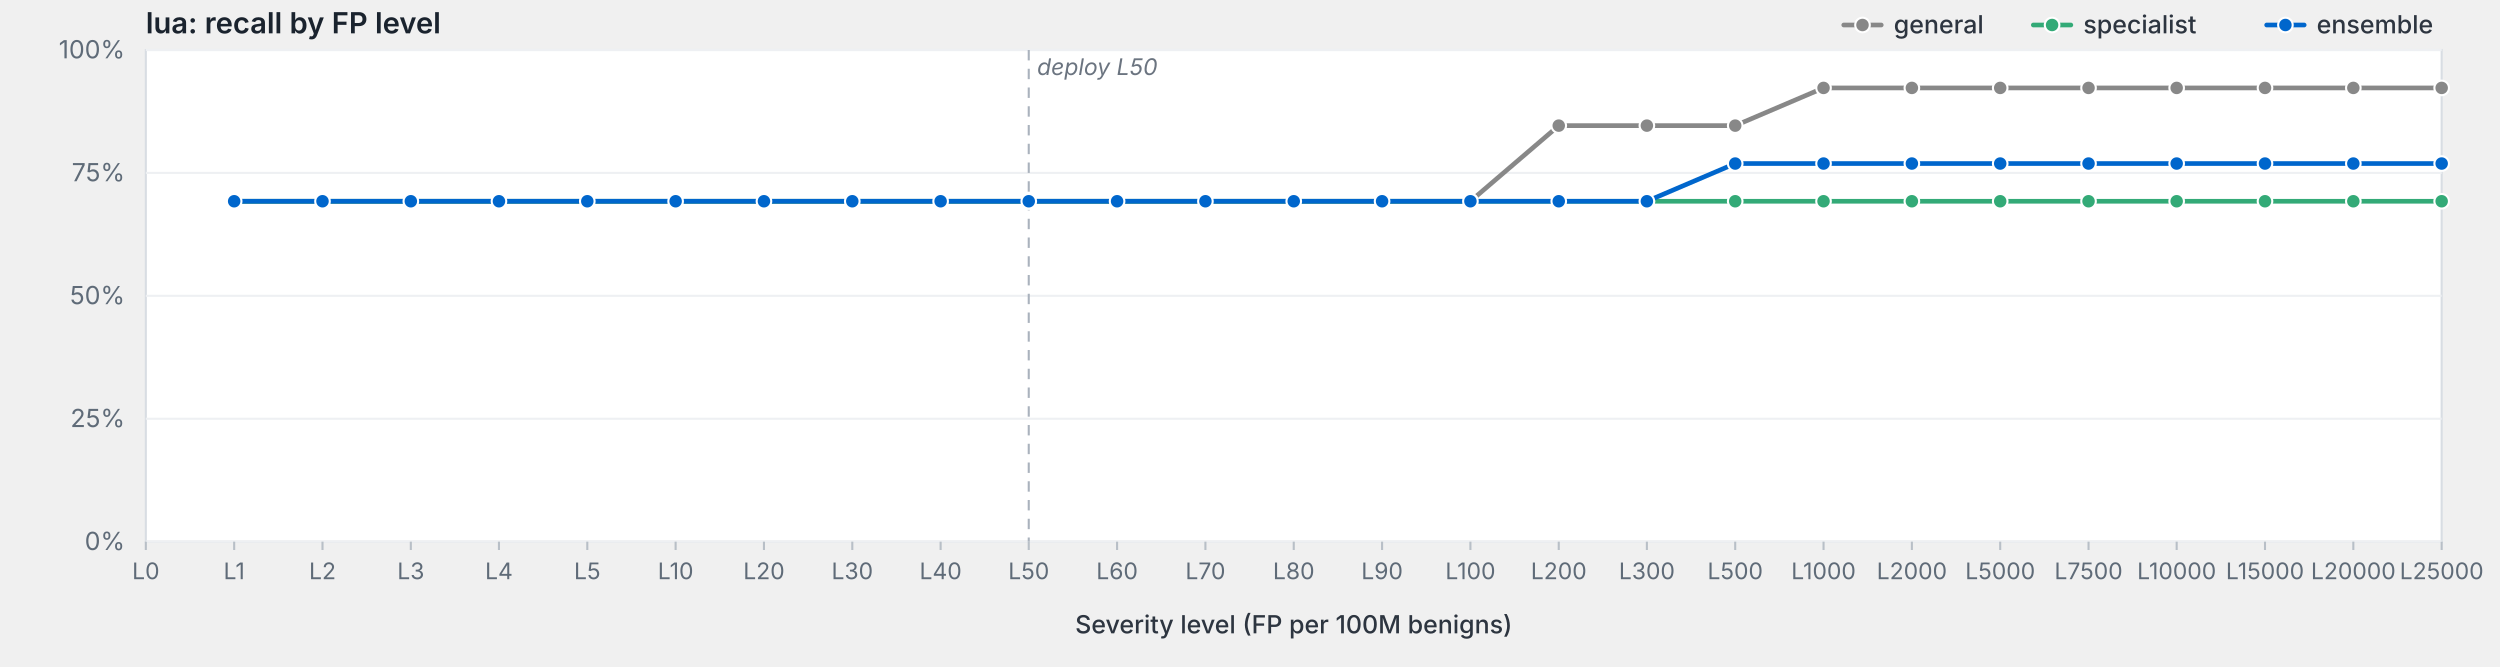
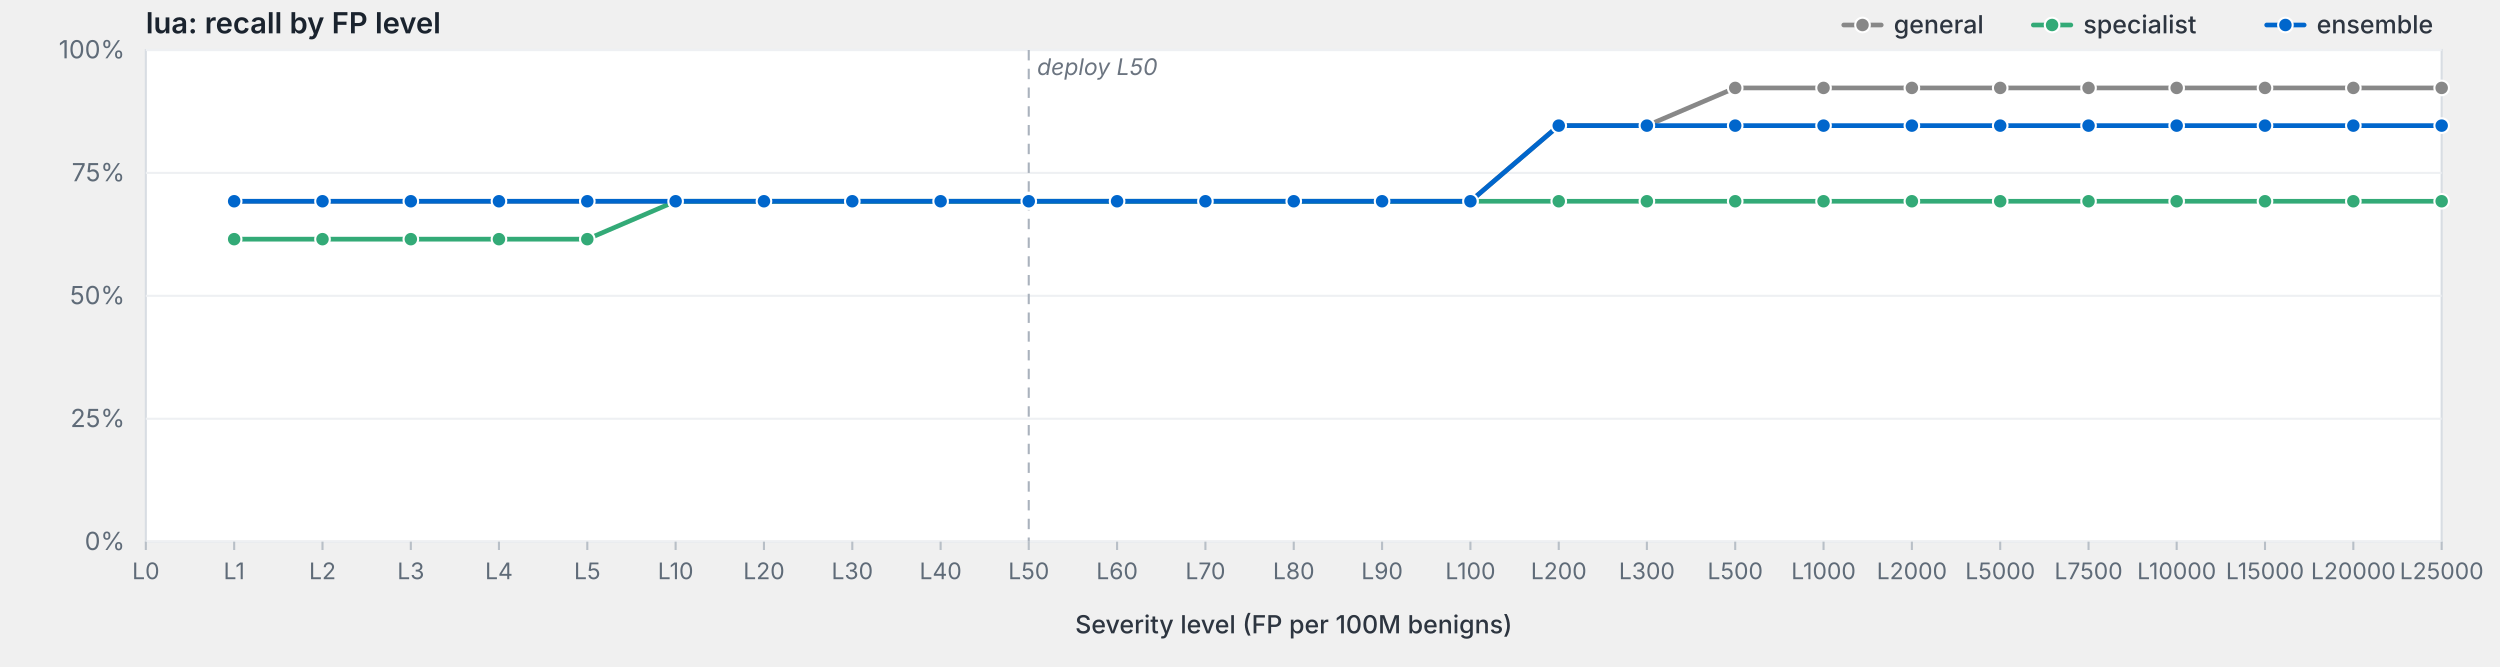
<svg xmlns="http://www.w3.org/2000/svg" viewBox="0 0 1200 320" width="1200" height="320" preserveAspectRatio="xMidYMid meet" role="img" aria-label="lua: recall by FP level">
  <style>svg { background: #fdfdfd; }.frame { fill: #fff; stroke: #d8dde3; stroke-width: 1; }.grid { stroke: #eef0f3; stroke-width: 1; }.tick { stroke: #b8bfc7; stroke-width: 1; }.axis-label { fill: #5f6b78; font-family: -apple-system, BlinkMacSystemFont, "Segoe UI", system-ui, sans-serif; font-size: 12px; }.x-label { fill: #5f6b78; font-family: -apple-system, BlinkMacSystemFont, "Segoe UI", system-ui, sans-serif; font-size: 11px; }.axis-title { fill: #2d3540; font-family: -apple-system, BlinkMacSystemFont, "Segoe UI", system-ui, sans-serif; font-size: 12px; font-weight: 500; }.title { fill: #1a232e; font-family: -apple-system, BlinkMacSystemFont, "Segoe UI", system-ui, sans-serif; font-size: 14px; font-weight: 600; }.deploy-marker { stroke: #aab2bd; stroke-width: 1; stroke-dasharray: 5,4; }.deploy-label { fill: #6b7480; font-family: -apple-system, BlinkMacSystemFont, "Segoe UI", system-ui, sans-serif; font-size: 11px; font-style: italic; }.curve { fill: none; stroke-width: 2.25; stroke-linejoin: round; stroke-linecap: round; }.marker { stroke: #fff; stroke-width: 1; }.legend-text { fill: #2d3540; font-family: -apple-system, BlinkMacSystemFont, "Segoe UI", system-ui, sans-serif; font-size: 12px; font-weight: 500; }</style>
  <text class="title" x="70" y="16">lua: recall by FP level</text>
  <rect class="frame" x="70" y="24" width="1102" height="236" />
  <line class="grid" x1="70" y1="260.0" x2="1172" y2="260.0" />
  <text class="axis-label" x="60" y="264.0" text-anchor="end">0%</text>
  <line class="grid" x1="70" y1="201.0" x2="1172" y2="201.0" />
  <text class="axis-label" x="60" y="205.0" text-anchor="end">25%</text>
  <line class="grid" x1="70" y1="142.0" x2="1172" y2="142.0" />
  <text class="axis-label" x="60" y="146.0" text-anchor="end">50%</text>
  <line class="grid" x1="70" y1="83.0" x2="1172" y2="83.0" />
  <text class="axis-label" x="60" y="87.0" text-anchor="end">75%</text>
  <line class="grid" x1="70" y1="24.0" x2="1172" y2="24.0" />
  <text class="axis-label" x="60" y="28.0" text-anchor="end">100%</text>
  <line class="deploy-marker" x1="493.8" y1="24" x2="493.8" y2="260" />
  <text class="deploy-label" x="497.8" y="36" text-anchor="start">deploy L50</text>
  <line class="tick" x1="70.0" y1="260" x2="70.0" y2="264" />
  <text class="x-label" x="70.0" y="278" text-anchor="middle">L0</text>
  <line class="tick" x1="112.4" y1="260" x2="112.4" y2="264" />
  <text class="x-label" x="112.4" y="278" text-anchor="middle">L1</text>
  <line class="tick" x1="154.8" y1="260" x2="154.8" y2="264" />
  <text class="x-label" x="154.8" y="278" text-anchor="middle">L2</text>
  <line class="tick" x1="197.2" y1="260" x2="197.2" y2="264" />
  <text class="x-label" x="197.2" y="278" text-anchor="middle">L3</text>
  <line class="tick" x1="239.5" y1="260" x2="239.5" y2="264" />
  <text class="x-label" x="239.5" y="278" text-anchor="middle">L4</text>
  <line class="tick" x1="281.9" y1="260" x2="281.9" y2="264" />
  <text class="x-label" x="281.9" y="278" text-anchor="middle">L5</text>
  <line class="tick" x1="324.3" y1="260" x2="324.3" y2="264" />
  <text class="x-label" x="324.3" y="278" text-anchor="middle">L10</text>
  <line class="tick" x1="366.7" y1="260" x2="366.7" y2="264" />
  <text class="x-label" x="366.7" y="278" text-anchor="middle">L20</text>
  <line class="tick" x1="409.1" y1="260" x2="409.1" y2="264" />
  <text class="x-label" x="409.1" y="278" text-anchor="middle">L30</text>
  <line class="tick" x1="451.5" y1="260" x2="451.5" y2="264" />
  <text class="x-label" x="451.5" y="278" text-anchor="middle">L40</text>
  <line class="tick" x1="493.8" y1="260" x2="493.8" y2="264" />
  <text class="x-label" x="493.8" y="278" text-anchor="middle">L50</text>
  <line class="tick" x1="536.2" y1="260" x2="536.2" y2="264" />
  <text class="x-label" x="536.2" y="278" text-anchor="middle">L60</text>
  <line class="tick" x1="578.6" y1="260" x2="578.6" y2="264" />
  <text class="x-label" x="578.6" y="278" text-anchor="middle">L70</text>
  <line class="tick" x1="621.0" y1="260" x2="621.0" y2="264" />
  <text class="x-label" x="621.0" y="278" text-anchor="middle">L80</text>
  <line class="tick" x1="663.4" y1="260" x2="663.4" y2="264" />
  <text class="x-label" x="663.4" y="278" text-anchor="middle">L90</text>
  <line class="tick" x1="705.8" y1="260" x2="705.8" y2="264" />
  <text class="x-label" x="705.8" y="278" text-anchor="middle">L100</text>
  <line class="tick" x1="748.2" y1="260" x2="748.2" y2="264" />
  <text class="x-label" x="748.2" y="278" text-anchor="middle">L200</text>
  <line class="tick" x1="790.5" y1="260" x2="790.5" y2="264" />
  <text class="x-label" x="790.5" y="278" text-anchor="middle">L300</text>
  <line class="tick" x1="832.9" y1="260" x2="832.9" y2="264" />
  <text class="x-label" x="832.9" y="278" text-anchor="middle">L500</text>
  <line class="tick" x1="875.3" y1="260" x2="875.3" y2="264" />
  <text class="x-label" x="875.3" y="278" text-anchor="middle">L1000</text>
  <line class="tick" x1="917.7" y1="260" x2="917.7" y2="264" />
  <text class="x-label" x="917.7" y="278" text-anchor="middle">L2000</text>
  <line class="tick" x1="960.1" y1="260" x2="960.1" y2="264" />
  <text class="x-label" x="960.1" y="278" text-anchor="middle">L5000</text>
  <line class="tick" x1="1002.5" y1="260" x2="1002.5" y2="264" />
  <text class="x-label" x="1002.5" y="278" text-anchor="middle">L7500</text>
  <line class="tick" x1="1044.8" y1="260" x2="1044.8" y2="264" />
  <text class="x-label" x="1044.8" y="278" text-anchor="middle">L10000</text>
  <line class="tick" x1="1087.2" y1="260" x2="1087.2" y2="264" />
  <text class="x-label" x="1087.2" y="278" text-anchor="middle">L15000</text>
  <line class="tick" x1="1129.6" y1="260" x2="1129.6" y2="264" />
  <text class="x-label" x="1129.6" y="278" text-anchor="middle">L20000</text>
  <line class="tick" x1="1172.0" y1="260" x2="1172.0" y2="264" />
  <text class="x-label" x="1172.0" y="278" text-anchor="middle">L25000</text>
  <text class="axis-title" x="621.0" y="304" text-anchor="middle">Severity level (FP per 100M benigns)</text>
-   <path class="curve" d="M112.4,96.6 L154.8,96.6 L197.2,96.6 L239.5,96.6 L281.9,96.6 L324.3,96.6 L366.7,96.6 L409.1,96.6 L451.5,96.6 L493.8,96.6 L536.2,96.6 L578.6,96.6 L621.0,96.6 L663.4,96.6 L705.8,96.6 L748.2,60.3 L790.5,60.3 L832.9,60.3 L875.3,42.2 L917.7,42.2 L960.1,42.2 L1002.5,42.2 L1044.8,42.2 L1087.2,42.2 L1129.6,42.2 L1172.0,42.2" stroke="#888" />
+   <path class="curve" d="M112.4,96.6 L154.8,96.6 L197.2,96.6 L239.5,96.6 L281.9,96.6 L324.3,96.6 L366.7,96.6 L409.1,96.6 L451.5,96.6 L493.8,96.6 L536.2,96.6 L578.6,96.6 L621.0,96.6 L663.4,96.6 L705.8,96.6 L748.2,60.3 L790.5,60.3 L832.9,42.2 L875.3,42.2 L917.7,42.2 L960.1,42.2 L1002.5,42.2 L1044.8,42.2 L1087.2,42.2 L1129.6,42.2 L1172.0,42.2" stroke="#888" />
  <circle class="marker" cx="112.4" cy="96.6" r="3.5" fill="#888" />
  <circle class="marker" cx="154.8" cy="96.6" r="3.5" fill="#888" />
  <circle class="marker" cx="197.2" cy="96.6" r="3.5" fill="#888" />
  <circle class="marker" cx="239.5" cy="96.6" r="3.5" fill="#888" />
  <circle class="marker" cx="281.9" cy="96.6" r="3.5" fill="#888" />
  <circle class="marker" cx="324.3" cy="96.6" r="3.5" fill="#888" />
  <circle class="marker" cx="366.7" cy="96.6" r="3.5" fill="#888" />
  <circle class="marker" cx="409.1" cy="96.6" r="3.5" fill="#888" />
  <circle class="marker" cx="451.5" cy="96.6" r="3.5" fill="#888" />
  <circle class="marker" cx="493.8" cy="96.6" r="3.5" fill="#888" />
  <circle class="marker" cx="536.2" cy="96.6" r="3.5" fill="#888" />
  <circle class="marker" cx="578.6" cy="96.6" r="3.5" fill="#888" />
  <circle class="marker" cx="621.0" cy="96.6" r="3.5" fill="#888" />
  <circle class="marker" cx="663.4" cy="96.6" r="3.5" fill="#888" />
  <circle class="marker" cx="705.8" cy="96.6" r="3.5" fill="#888" />
  <circle class="marker" cx="748.2" cy="60.3" r="3.5" fill="#888" />
  <circle class="marker" cx="790.5" cy="60.3" r="3.5" fill="#888" />
-   <circle class="marker" cx="832.9" cy="60.3" r="3.5" fill="#888" />
+   <circle class="marker" cx="832.9" cy="42.2" r="3.5" fill="#888" />
  <circle class="marker" cx="875.3" cy="42.2" r="3.5" fill="#888" />
  <circle class="marker" cx="917.7" cy="42.2" r="3.5" fill="#888" />
  <circle class="marker" cx="960.1" cy="42.2" r="3.5" fill="#888" />
  <circle class="marker" cx="1002.5" cy="42.2" r="3.5" fill="#888" />
  <circle class="marker" cx="1044.8" cy="42.2" r="3.5" fill="#888" />
  <circle class="marker" cx="1087.2" cy="42.2" r="3.5" fill="#888" />
  <circle class="marker" cx="1129.6" cy="42.2" r="3.5" fill="#888" />
  <circle class="marker" cx="1172.0" cy="42.2" r="3.5" fill="#888" />
-   <path class="curve" d="M112.4,96.6 L154.8,96.6 L197.2,96.6 L239.5,96.6 L281.9,96.6 L324.3,96.6 L366.7,96.6 L409.1,96.6 L451.5,96.6 L493.8,96.6 L536.2,96.6 L578.6,96.6 L621.0,96.6 L663.4,96.6 L705.8,96.6 L748.2,96.6 L790.5,96.6 L832.9,96.6 L875.3,96.6 L917.7,96.6 L960.1,96.6 L1002.5,96.6 L1044.8,96.6 L1087.2,96.6 L1129.6,96.6 L1172.0,96.6" stroke="#3a7" />
-   <circle class="marker" cx="112.4" cy="96.6" r="3.5" fill="#3a7" />
-   <circle class="marker" cx="154.8" cy="96.6" r="3.5" fill="#3a7" />
-   <circle class="marker" cx="197.2" cy="96.6" r="3.5" fill="#3a7" />
-   <circle class="marker" cx="239.5" cy="96.6" r="3.5" fill="#3a7" />
-   <circle class="marker" cx="281.9" cy="96.6" r="3.5" fill="#3a7" />
+   <path class="curve" d="M112.4,114.8 L154.8,114.8 L197.2,114.8 L239.5,114.8 L281.9,114.8 L324.3,96.6 L366.7,96.6 L409.1,96.6 L451.5,96.6 L493.8,96.6 L536.2,96.6 L578.6,96.6 L621.0,96.6 L663.4,96.6 L705.8,96.6 L748.2,96.6 L790.5,96.6 L832.9,96.6 L875.3,96.6 L917.7,96.6 L960.1,96.6 L1002.5,96.6 L1044.8,96.6 L1087.2,96.6 L1129.6,96.6 L1172.0,96.6" stroke="#3a7" />
+   <circle class="marker" cx="112.4" cy="114.8" r="3.5" fill="#3a7" />
+   <circle class="marker" cx="154.8" cy="114.8" r="3.5" fill="#3a7" />
+   <circle class="marker" cx="197.2" cy="114.8" r="3.5" fill="#3a7" />
+   <circle class="marker" cx="239.5" cy="114.8" r="3.5" fill="#3a7" />
+   <circle class="marker" cx="281.9" cy="114.8" r="3.5" fill="#3a7" />
  <circle class="marker" cx="324.3" cy="96.6" r="3.5" fill="#3a7" />
  <circle class="marker" cx="366.7" cy="96.6" r="3.5" fill="#3a7" />
  <circle class="marker" cx="409.1" cy="96.6" r="3.5" fill="#3a7" />
  <circle class="marker" cx="451.5" cy="96.6" r="3.5" fill="#3a7" />
  <circle class="marker" cx="493.8" cy="96.6" r="3.5" fill="#3a7" />
  <circle class="marker" cx="536.2" cy="96.6" r="3.5" fill="#3a7" />
  <circle class="marker" cx="578.6" cy="96.6" r="3.5" fill="#3a7" />
  <circle class="marker" cx="621.0" cy="96.6" r="3.5" fill="#3a7" />
  <circle class="marker" cx="663.4" cy="96.6" r="3.5" fill="#3a7" />
  <circle class="marker" cx="705.8" cy="96.6" r="3.5" fill="#3a7" />
  <circle class="marker" cx="748.2" cy="96.6" r="3.5" fill="#3a7" />
  <circle class="marker" cx="790.5" cy="96.6" r="3.5" fill="#3a7" />
  <circle class="marker" cx="832.9" cy="96.6" r="3.5" fill="#3a7" />
  <circle class="marker" cx="875.3" cy="96.6" r="3.5" fill="#3a7" />
  <circle class="marker" cx="917.7" cy="96.6" r="3.5" fill="#3a7" />
  <circle class="marker" cx="960.1" cy="96.6" r="3.5" fill="#3a7" />
  <circle class="marker" cx="1002.5" cy="96.6" r="3.5" fill="#3a7" />
  <circle class="marker" cx="1044.8" cy="96.6" r="3.5" fill="#3a7" />
  <circle class="marker" cx="1087.2" cy="96.6" r="3.5" fill="#3a7" />
  <circle class="marker" cx="1129.6" cy="96.6" r="3.5" fill="#3a7" />
  <circle class="marker" cx="1172.0" cy="96.6" r="3.5" fill="#3a7" />
-   <path class="curve" d="M112.4,96.6 L154.8,96.6 L197.2,96.6 L239.5,96.6 L281.9,96.6 L324.3,96.6 L366.7,96.6 L409.1,96.6 L451.5,96.6 L493.8,96.6 L536.2,96.6 L578.6,96.6 L621.0,96.6 L663.4,96.6 L705.8,96.6 L748.2,96.6 L790.5,96.6 L832.9,78.5 L875.3,78.5 L917.7,78.5 L960.1,78.5 L1002.5,78.5 L1044.8,78.5 L1087.2,78.5 L1129.6,78.5 L1172.0,78.5" stroke="#06c" />
+   <path class="curve" d="M112.4,96.6 L154.8,96.6 L197.2,96.6 L239.5,96.6 L281.9,96.6 L324.3,96.6 L366.7,96.6 L409.1,96.6 L451.5,96.6 L493.8,96.6 L536.2,96.6 L578.6,96.6 L621.0,96.6 L663.4,96.6 L705.8,96.6 L748.2,60.3 L790.5,60.3 L832.9,60.3 L875.3,60.3 L917.7,60.3 L960.1,60.3 L1002.5,60.3 L1044.8,60.3 L1087.2,60.3 L1129.6,60.3 L1172.0,60.3" stroke="#06c" />
  <circle class="marker" cx="112.4" cy="96.6" r="3.5" fill="#06c" />
  <circle class="marker" cx="154.8" cy="96.6" r="3.5" fill="#06c" />
  <circle class="marker" cx="197.2" cy="96.6" r="3.5" fill="#06c" />
  <circle class="marker" cx="239.5" cy="96.6" r="3.5" fill="#06c" />
  <circle class="marker" cx="281.9" cy="96.6" r="3.5" fill="#06c" />
  <circle class="marker" cx="324.3" cy="96.6" r="3.5" fill="#06c" />
  <circle class="marker" cx="366.7" cy="96.6" r="3.5" fill="#06c" />
  <circle class="marker" cx="409.1" cy="96.6" r="3.5" fill="#06c" />
  <circle class="marker" cx="451.5" cy="96.6" r="3.5" fill="#06c" />
  <circle class="marker" cx="493.8" cy="96.6" r="3.5" fill="#06c" />
  <circle class="marker" cx="536.2" cy="96.6" r="3.5" fill="#06c" />
  <circle class="marker" cx="578.6" cy="96.6" r="3.5" fill="#06c" />
  <circle class="marker" cx="621.0" cy="96.6" r="3.5" fill="#06c" />
  <circle class="marker" cx="663.4" cy="96.6" r="3.5" fill="#06c" />
  <circle class="marker" cx="705.8" cy="96.6" r="3.5" fill="#06c" />
-   <circle class="marker" cx="748.2" cy="96.6" r="3.5" fill="#06c" />
-   <circle class="marker" cx="790.5" cy="96.6" r="3.5" fill="#06c" />
-   <circle class="marker" cx="832.9" cy="78.5" r="3.5" fill="#06c" />
-   <circle class="marker" cx="875.3" cy="78.5" r="3.5" fill="#06c" />
-   <circle class="marker" cx="917.7" cy="78.5" r="3.5" fill="#06c" />
-   <circle class="marker" cx="960.1" cy="78.5" r="3.5" fill="#06c" />
-   <circle class="marker" cx="1002.5" cy="78.5" r="3.5" fill="#06c" />
-   <circle class="marker" cx="1044.8" cy="78.5" r="3.5" fill="#06c" />
-   <circle class="marker" cx="1087.2" cy="78.5" r="3.5" fill="#06c" />
-   <circle class="marker" cx="1129.6" cy="78.5" r="3.5" fill="#06c" />
-   <circle class="marker" cx="1172.0" cy="78.5" r="3.5" fill="#06c" />
+   <circle class="marker" cx="748.2" cy="60.3" r="3.5" fill="#06c" />
+   <circle class="marker" cx="790.5" cy="60.3" r="3.5" fill="#06c" />
+   <circle class="marker" cx="832.9" cy="60.3" r="3.5" fill="#06c" />
+   <circle class="marker" cx="875.3" cy="60.3" r="3.5" fill="#06c" />
+   <circle class="marker" cx="917.7" cy="60.3" r="3.5" fill="#06c" />
+   <circle class="marker" cx="960.1" cy="60.3" r="3.5" fill="#06c" />
+   <circle class="marker" cx="1002.5" cy="60.3" r="3.5" fill="#06c" />
+   <circle class="marker" cx="1044.8" cy="60.3" r="3.5" fill="#06c" />
+   <circle class="marker" cx="1087.2" cy="60.3" r="3.5" fill="#06c" />
+   <circle class="marker" cx="1129.6" cy="60.3" r="3.5" fill="#06c" />
+   <circle class="marker" cx="1172.0" cy="60.3" r="3.5" fill="#06c" />
  <line x1="1088.0" y1="12.0" x2="1106.0" y2="12.0" stroke="#06c" stroke-width="2.25" stroke-linecap="round" />
  <circle cx="1097.0" cy="12.0" r="3.5" fill="#06c" stroke="#fff" stroke-width="1" />
  <text class="legend-text" x="1112.0" y="16.0">ensemble</text>
  <line x1="976.0" y1="12.0" x2="994.0" y2="12.0" stroke="#3a7" stroke-width="2.25" stroke-linecap="round" />
  <circle cx="985.0" cy="12.0" r="3.5" fill="#3a7" stroke="#fff" stroke-width="1" />
  <text class="legend-text" x="1000.0" y="16.0">specialist</text>
  <line x1="885.0" y1="12.0" x2="903.0" y2="12.0" stroke="#888" stroke-width="2.25" stroke-linecap="round" />
  <circle cx="894.0" cy="12.0" r="3.5" fill="#888" stroke="#fff" stroke-width="1" />
  <text class="legend-text" x="909.0" y="16.0">general</text>
</svg>
